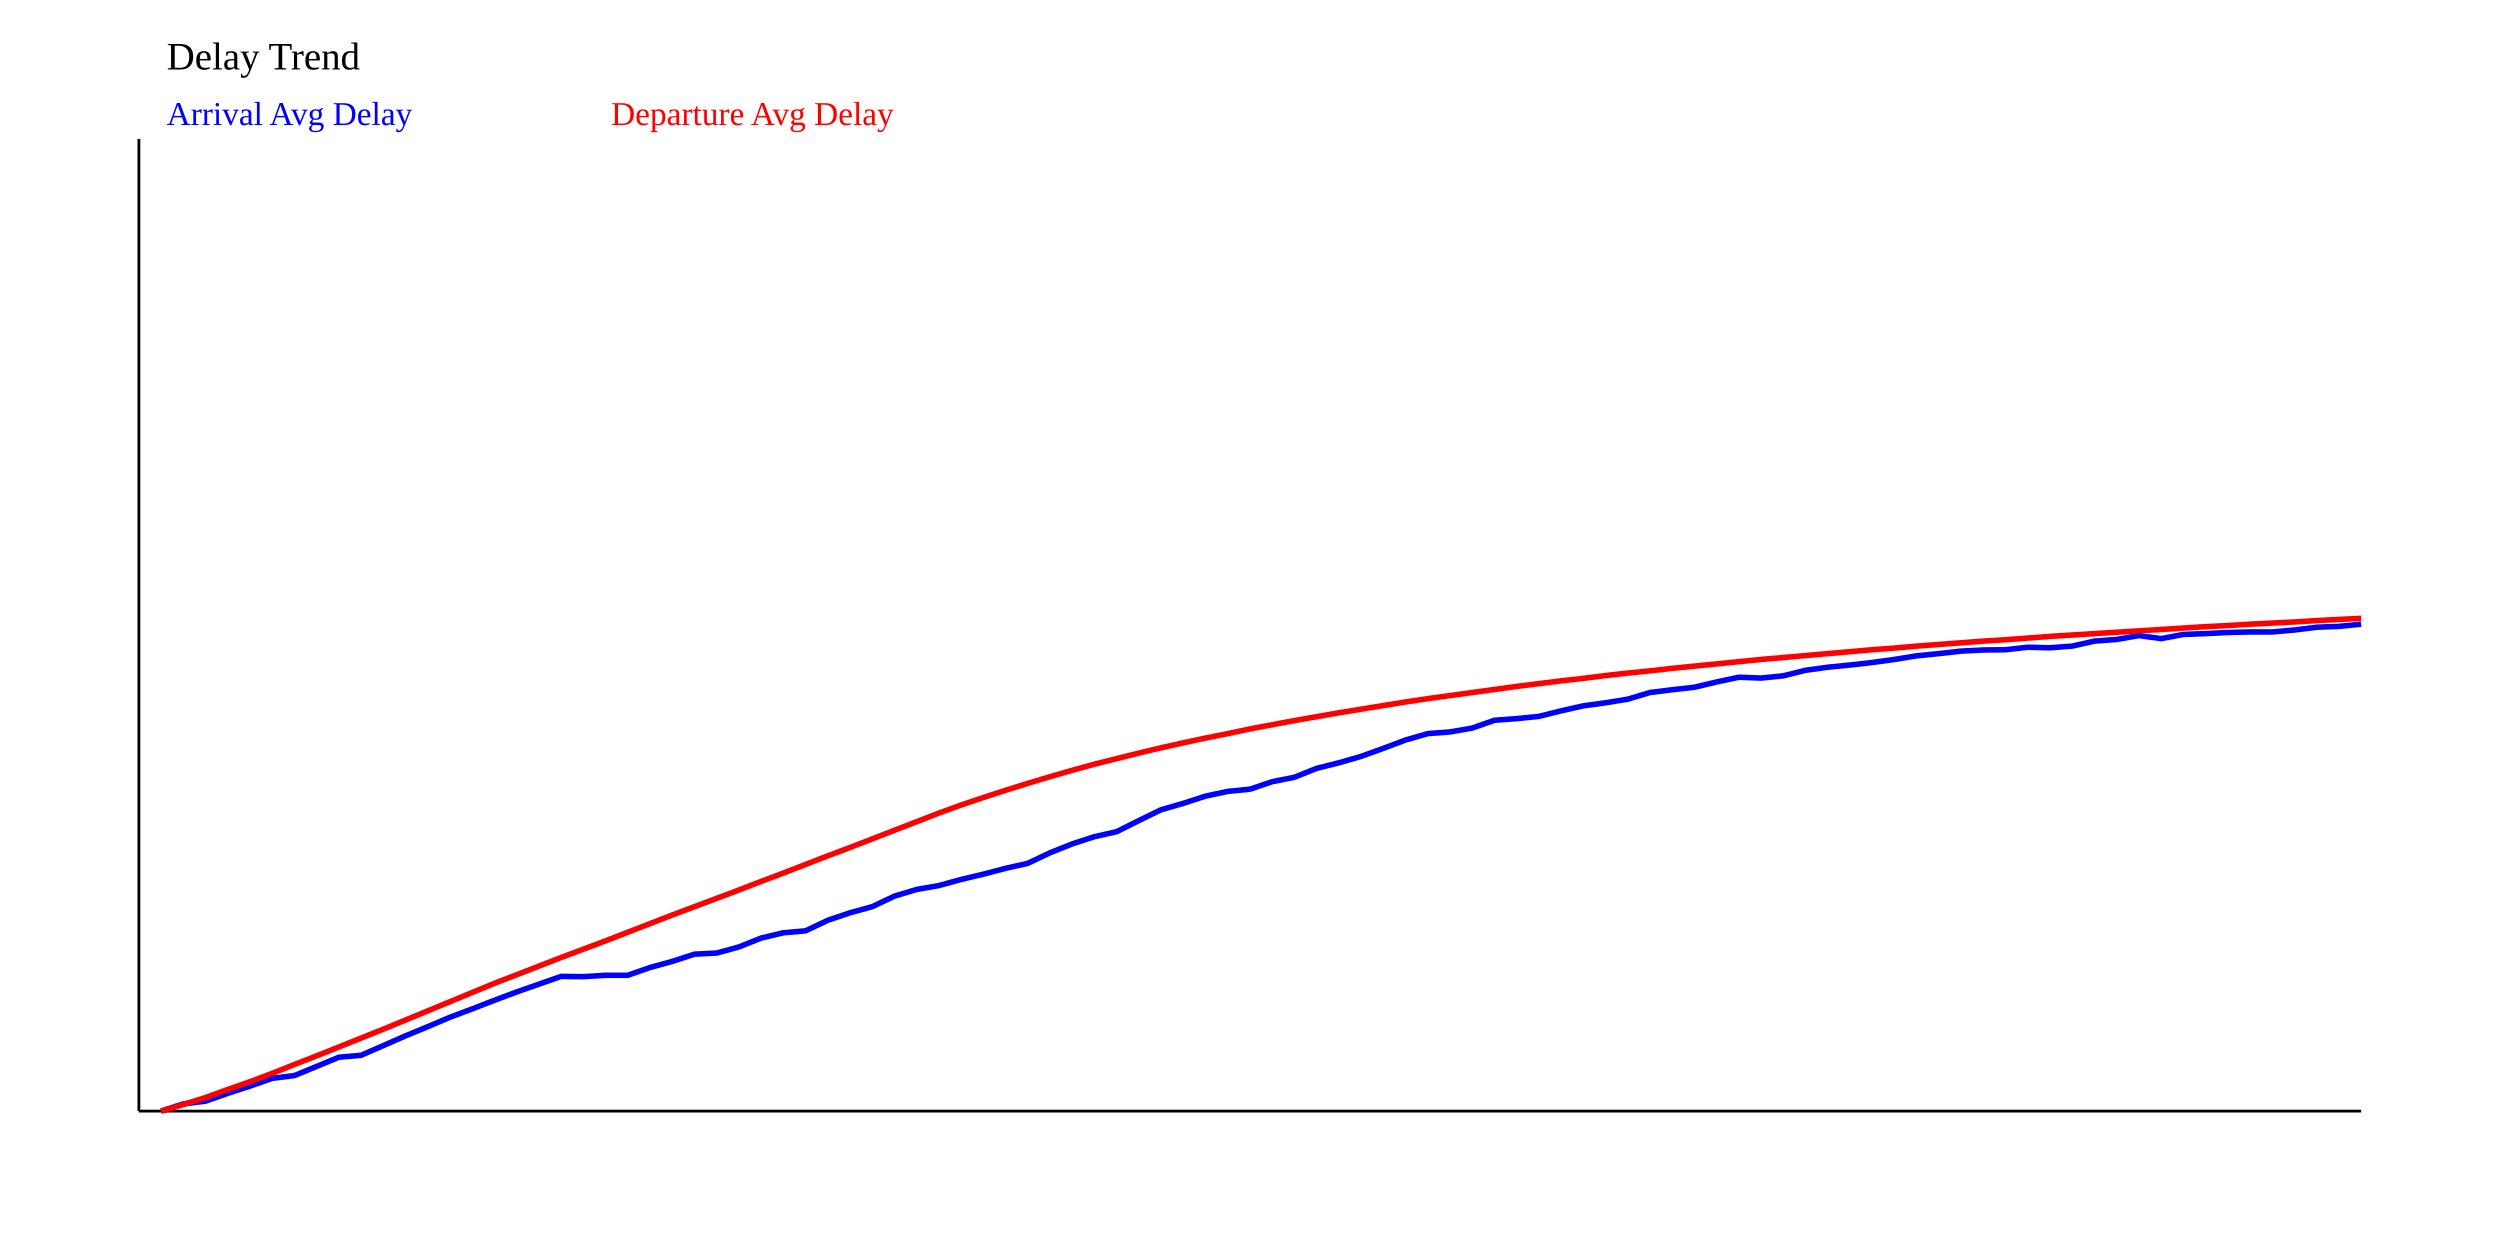
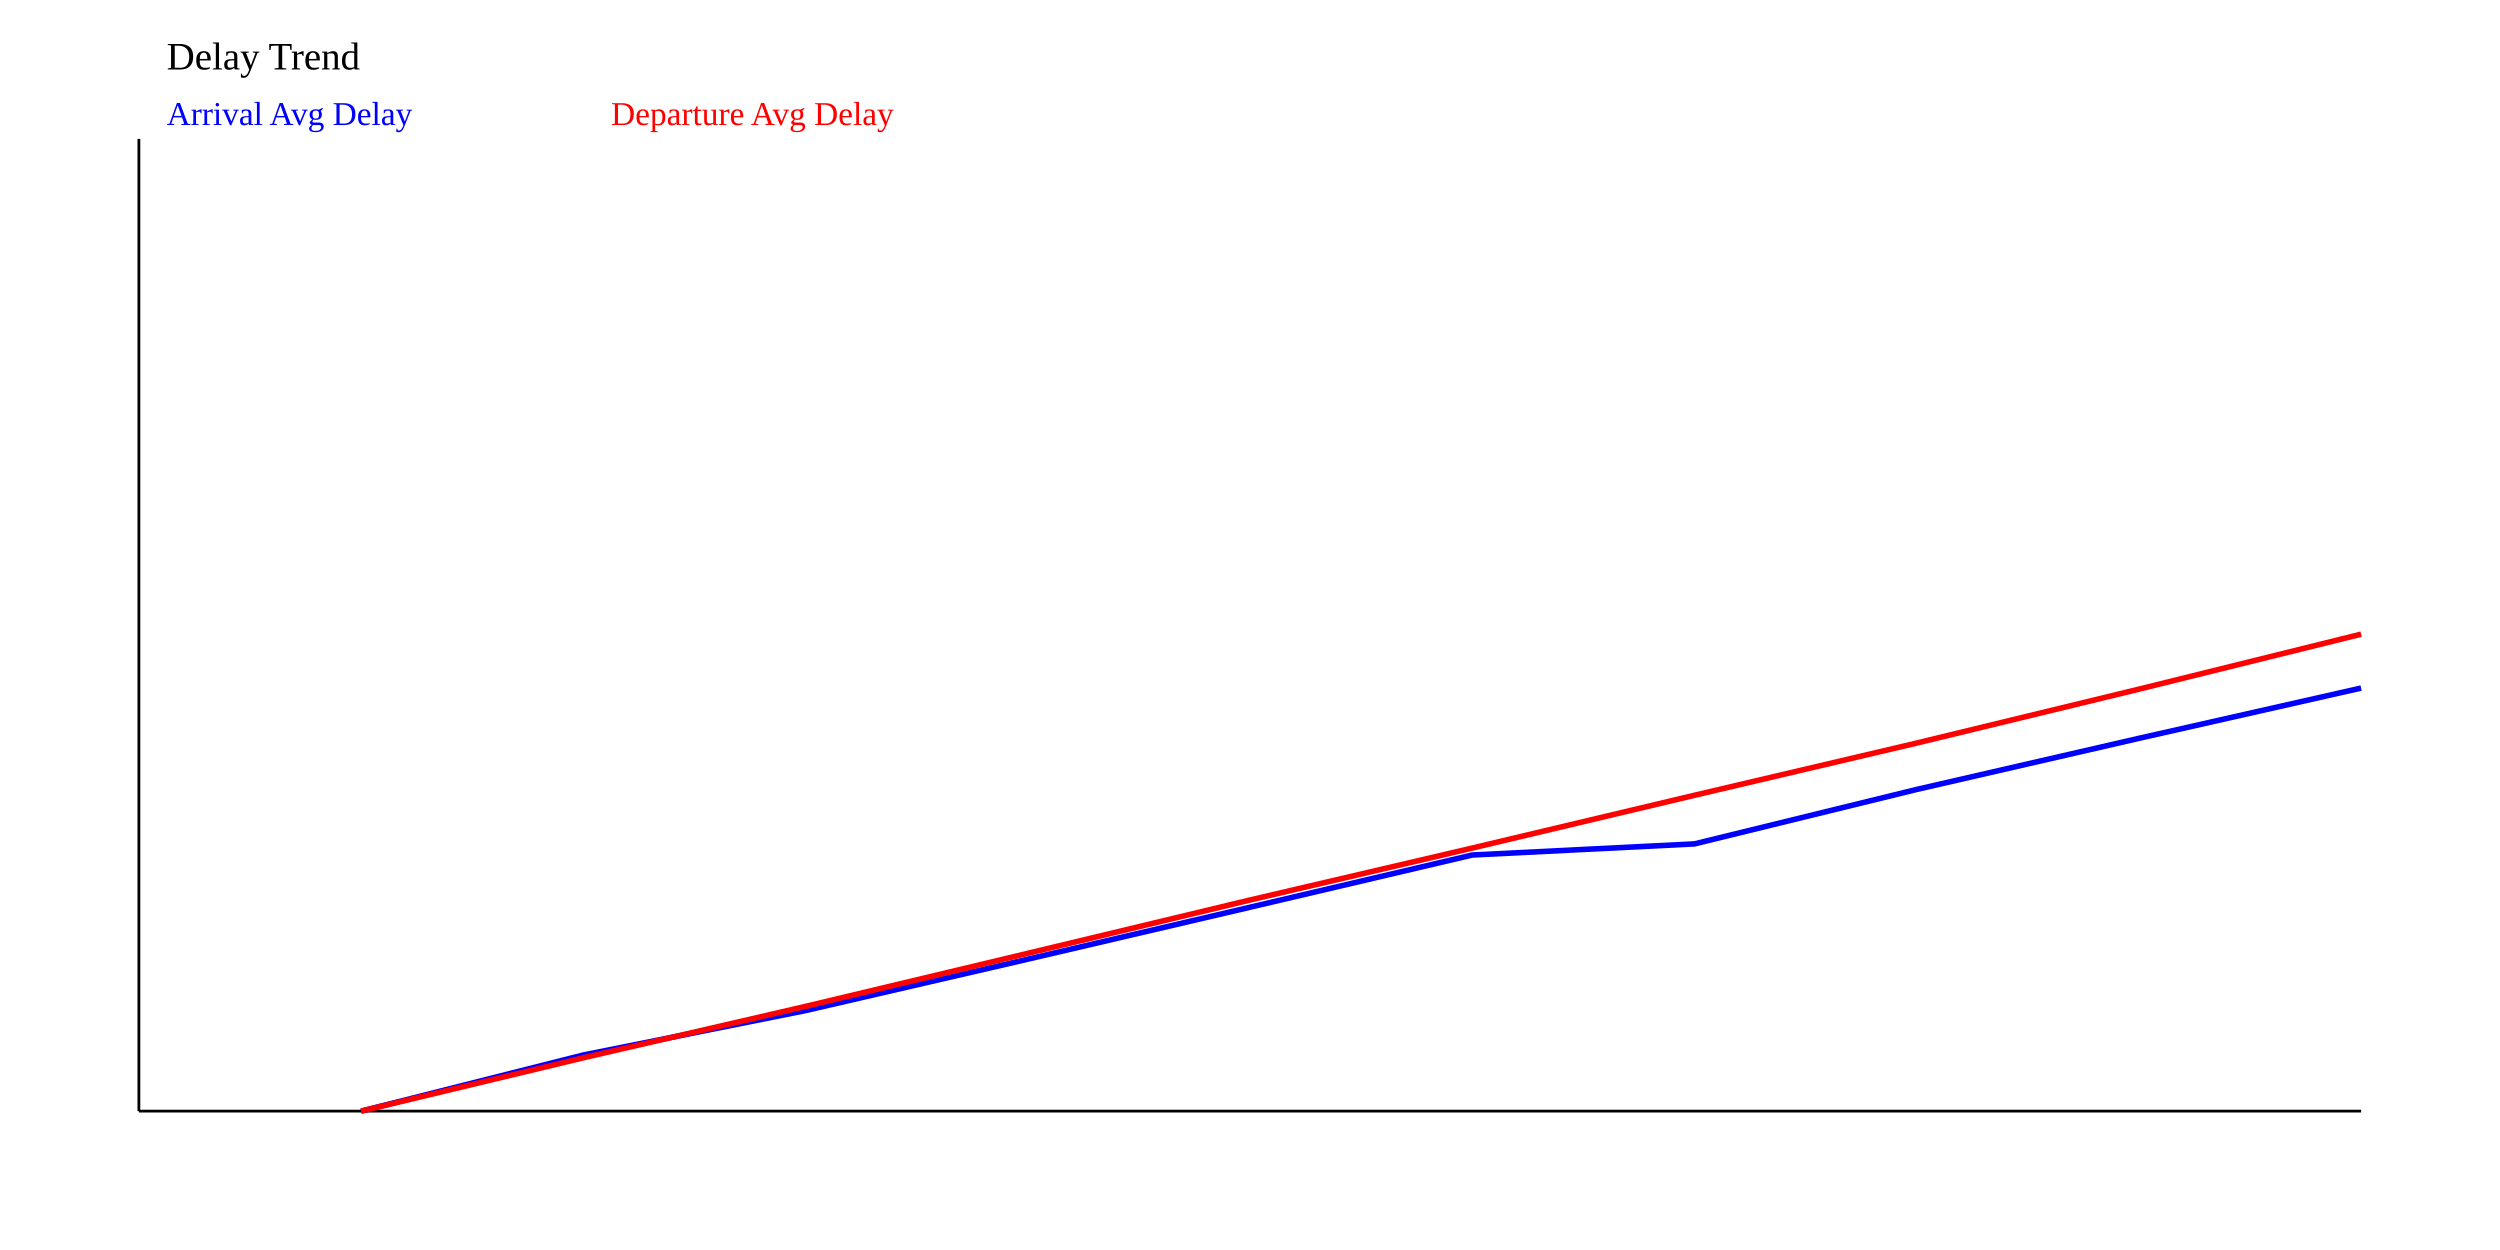
<svg xmlns="http://www.w3.org/2000/svg" width="900" height="450">
  <rect x="0" y="0" width="900" height="450" fill="white" />
  <line x1="50" y1="400" x2="850" y2="400" stroke="black" />
  <line x1="50" y1="50" x2="50" y2="400" stroke="black" />
-   <polyline fill="none" stroke="blue" stroke-width="2" points="58.0,400.0 66.0,397.4 74.0,396.4 82.0,393.6 90.0,391.0 98.0,388.2 106.0,387.2 114.0,383.9 122.0,380.6 130.0,379.9 138.0,376.4 146.0,372.9 154.0,369.6 162.0,366.2 170.0,363.2 178.0,360.1 186.0,357.1 194.0,354.3 202.0,351.5 210.0,351.6 218.0,351.1 226.0,351.1 234.0,348.3 242.0,346.1 250.0,343.5 258.0,343.1 266.0,340.9 274.0,337.7 282.0,335.8 290.0,335.1 298.0,331.3 306.0,328.6 314.0,326.4 322.0,322.6 330.0,320.2 338.0,318.8 346.0,316.6 354.0,314.7 362.0,312.6 370.0,310.8 378.0,307.0 386.0,303.8 394.0,301.2 402.0,299.4 410.0,295.4 418.0,291.5 426.0,289.2 434.0,286.6 442.0,284.9 450.0,284.1 458.0,281.4 466.0,279.8 474.0,276.6 482.0,274.6 490.0,272.3 498.0,269.4 506.0,266.4 514.0,264.1 522.0,263.5 530.0,262.1 538.0,259.3 546.0,258.7 554.0,257.9 562.0,255.9 570.0,254.1 578.0,253.0 586.0,251.7 594.0,249.3 602.0,248.3 610.0,247.4 618.0,245.5 626.0,243.8 634.0,244.1 642.0,243.3 650.0,241.3 658.0,240.2 666.0,239.4 674.0,238.5 682.0,237.4 690.0,236.1 698.0,235.3 706.0,234.4 714.0,234.0 722.0,233.9 730.0,233.0 738.0,233.2 746.0,232.6 754.0,230.8 762.0,230.2 770.0,228.8 778.0,229.9 786.0,228.4 794.0,228.1 802.0,227.7 810.0,227.5 818.0,227.5 826.0,226.8 834.0,225.8 842.0,225.5 850.0,224.7 850.0,224.7 " />
-   <polyline fill="none" stroke="red" stroke-width="2" points="58.0,400.0 66.0,397.6 74.0,395.1 82.0,392.2 90.0,389.4 98.0,386.4 106.0,383.2 114.0,380.1 122.0,376.9 130.0,373.7 138.0,370.5 146.0,367.2 154.0,363.9 162.0,360.6 170.0,357.3 178.0,354.0 186.0,350.9 194.0,347.8 202.0,344.7 210.0,341.7 218.0,338.7 226.0,335.6 234.0,332.5 242.0,329.4 250.0,326.4 258.0,323.4 266.0,320.4 274.0,317.3 282.0,314.3 290.0,311.2 298.0,308.1 306.0,305.1 314.0,302.0 322.0,298.9 330.0,295.8 338.0,292.7 346.0,289.8 354.0,287.1 362.0,284.5 370.0,282.0 378.0,279.6 386.0,277.3 394.0,275.1 402.0,273.1 410.0,271.1 418.0,269.2 426.0,267.4 434.0,265.7 442.0,264.1 450.0,262.4 458.0,260.9 466.0,259.4 474.0,258.0 482.0,256.6 490.0,255.3 498.0,254.0 506.0,252.7 514.0,251.5 522.0,250.4 530.0,249.3 538.0,248.2 546.0,247.1 554.0,246.1 562.0,245.1 570.0,244.2 578.0,243.2 586.0,242.3 594.0,241.5 602.0,240.6 610.0,239.8 618.0,239.0 626.0,238.2 634.0,237.4 642.0,236.7 650.0,236.0 658.0,235.3 666.0,234.6 674.0,233.9 682.0,233.3 690.0,232.6 698.0,232.0 706.0,231.4 714.0,230.8 722.0,230.3 730.0,229.7 738.0,229.1 746.0,228.6 754.0,228.1 762.0,227.6 770.0,227.1 778.0,226.6 786.0,226.1 794.0,225.6 802.0,225.2 810.0,224.7 818.0,224.3 826.0,223.9 834.0,223.4 842.0,223.0 850.0,222.6 850.0,222.6 " />
+   <polyline fill="none" stroke="blue" stroke-width="2" points="130.0,400.0 210.0,379.8 290.0,363.8 370.0,345.3 450.0,326.6 530.0,307.8 610.0,303.8 690.0,284.2 770.0,265.8 850.0,247.7 850.0,247.7 " />
+   <polyline fill="none" stroke="red" stroke-width="2" points="130.0,400.0 210.0,380.8 290.0,362.3 370.0,343.2 450.0,324.0 530.0,305.3 610.0,286.3 690.0,267.5 770.0,248.1 850.0,228.3 850.0,228.3 " />
  <text x="60" y="25" font-size="14">Delay Trend</text>
  <text x="60" y="45" font-size="12" fill="blue">Arrival Avg Delay</text>
  <text x="220" y="45" font-size="12" fill="red">Departure Avg Delay</text>
</svg>
